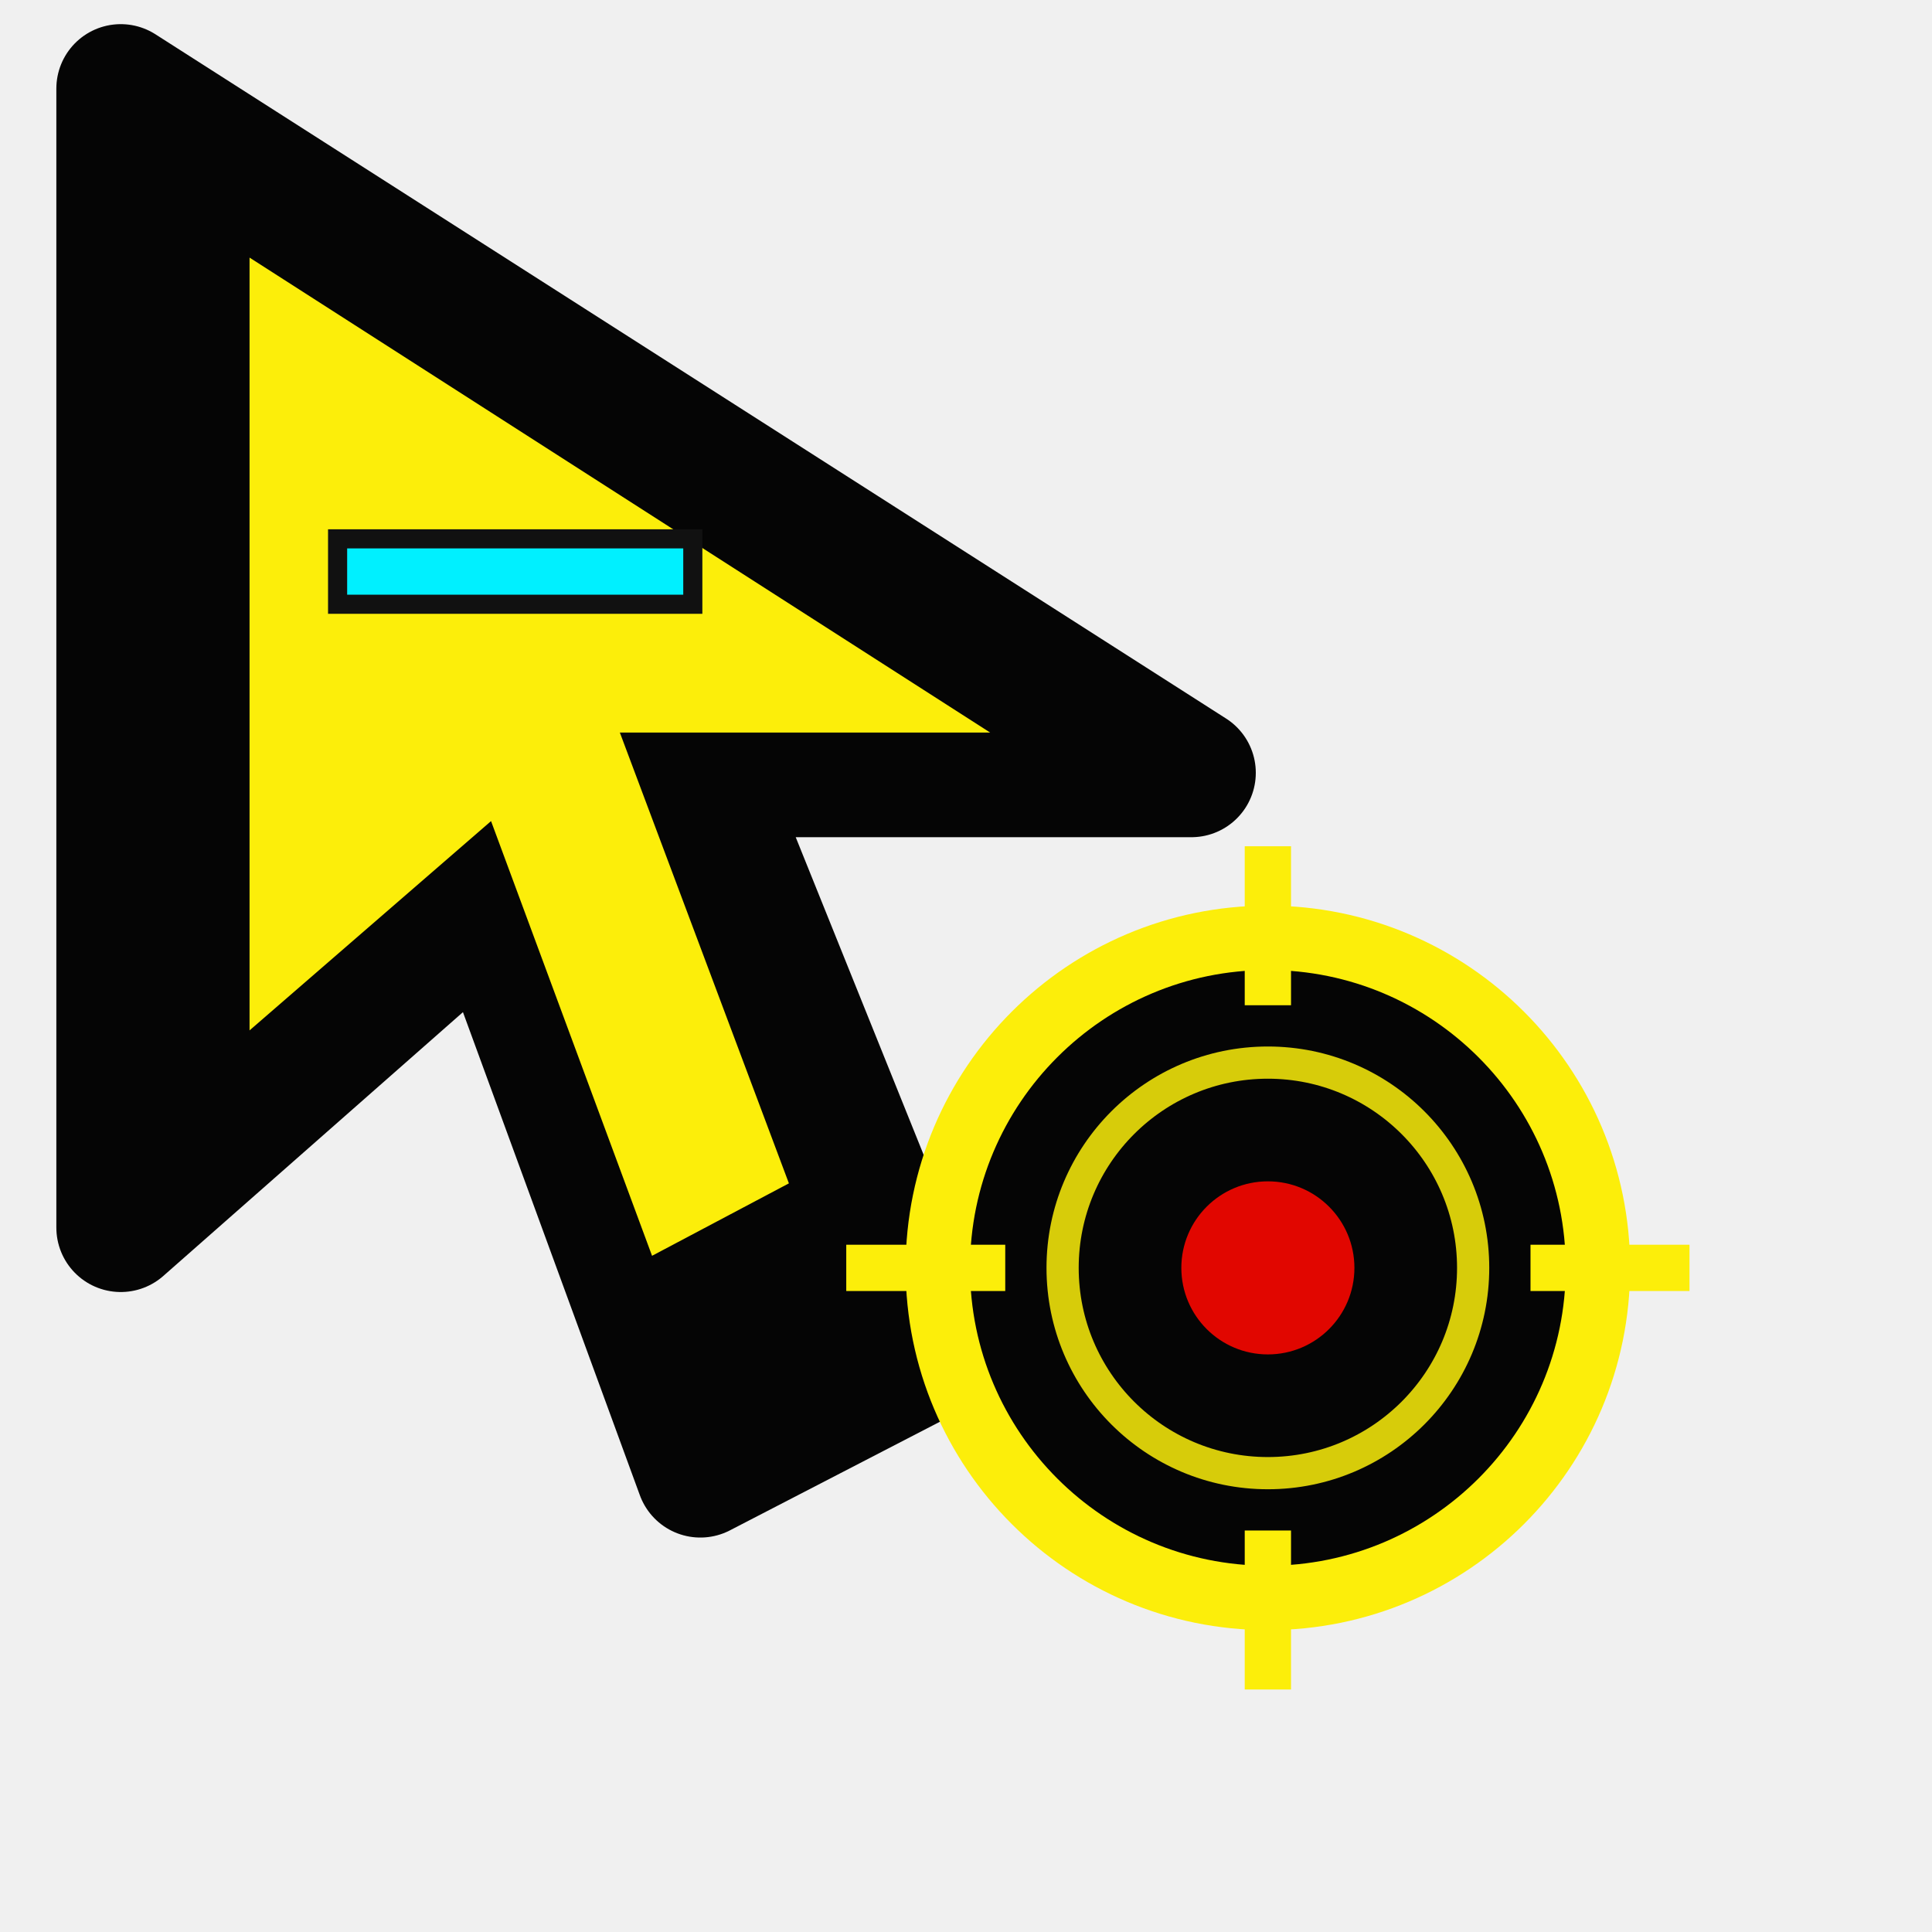
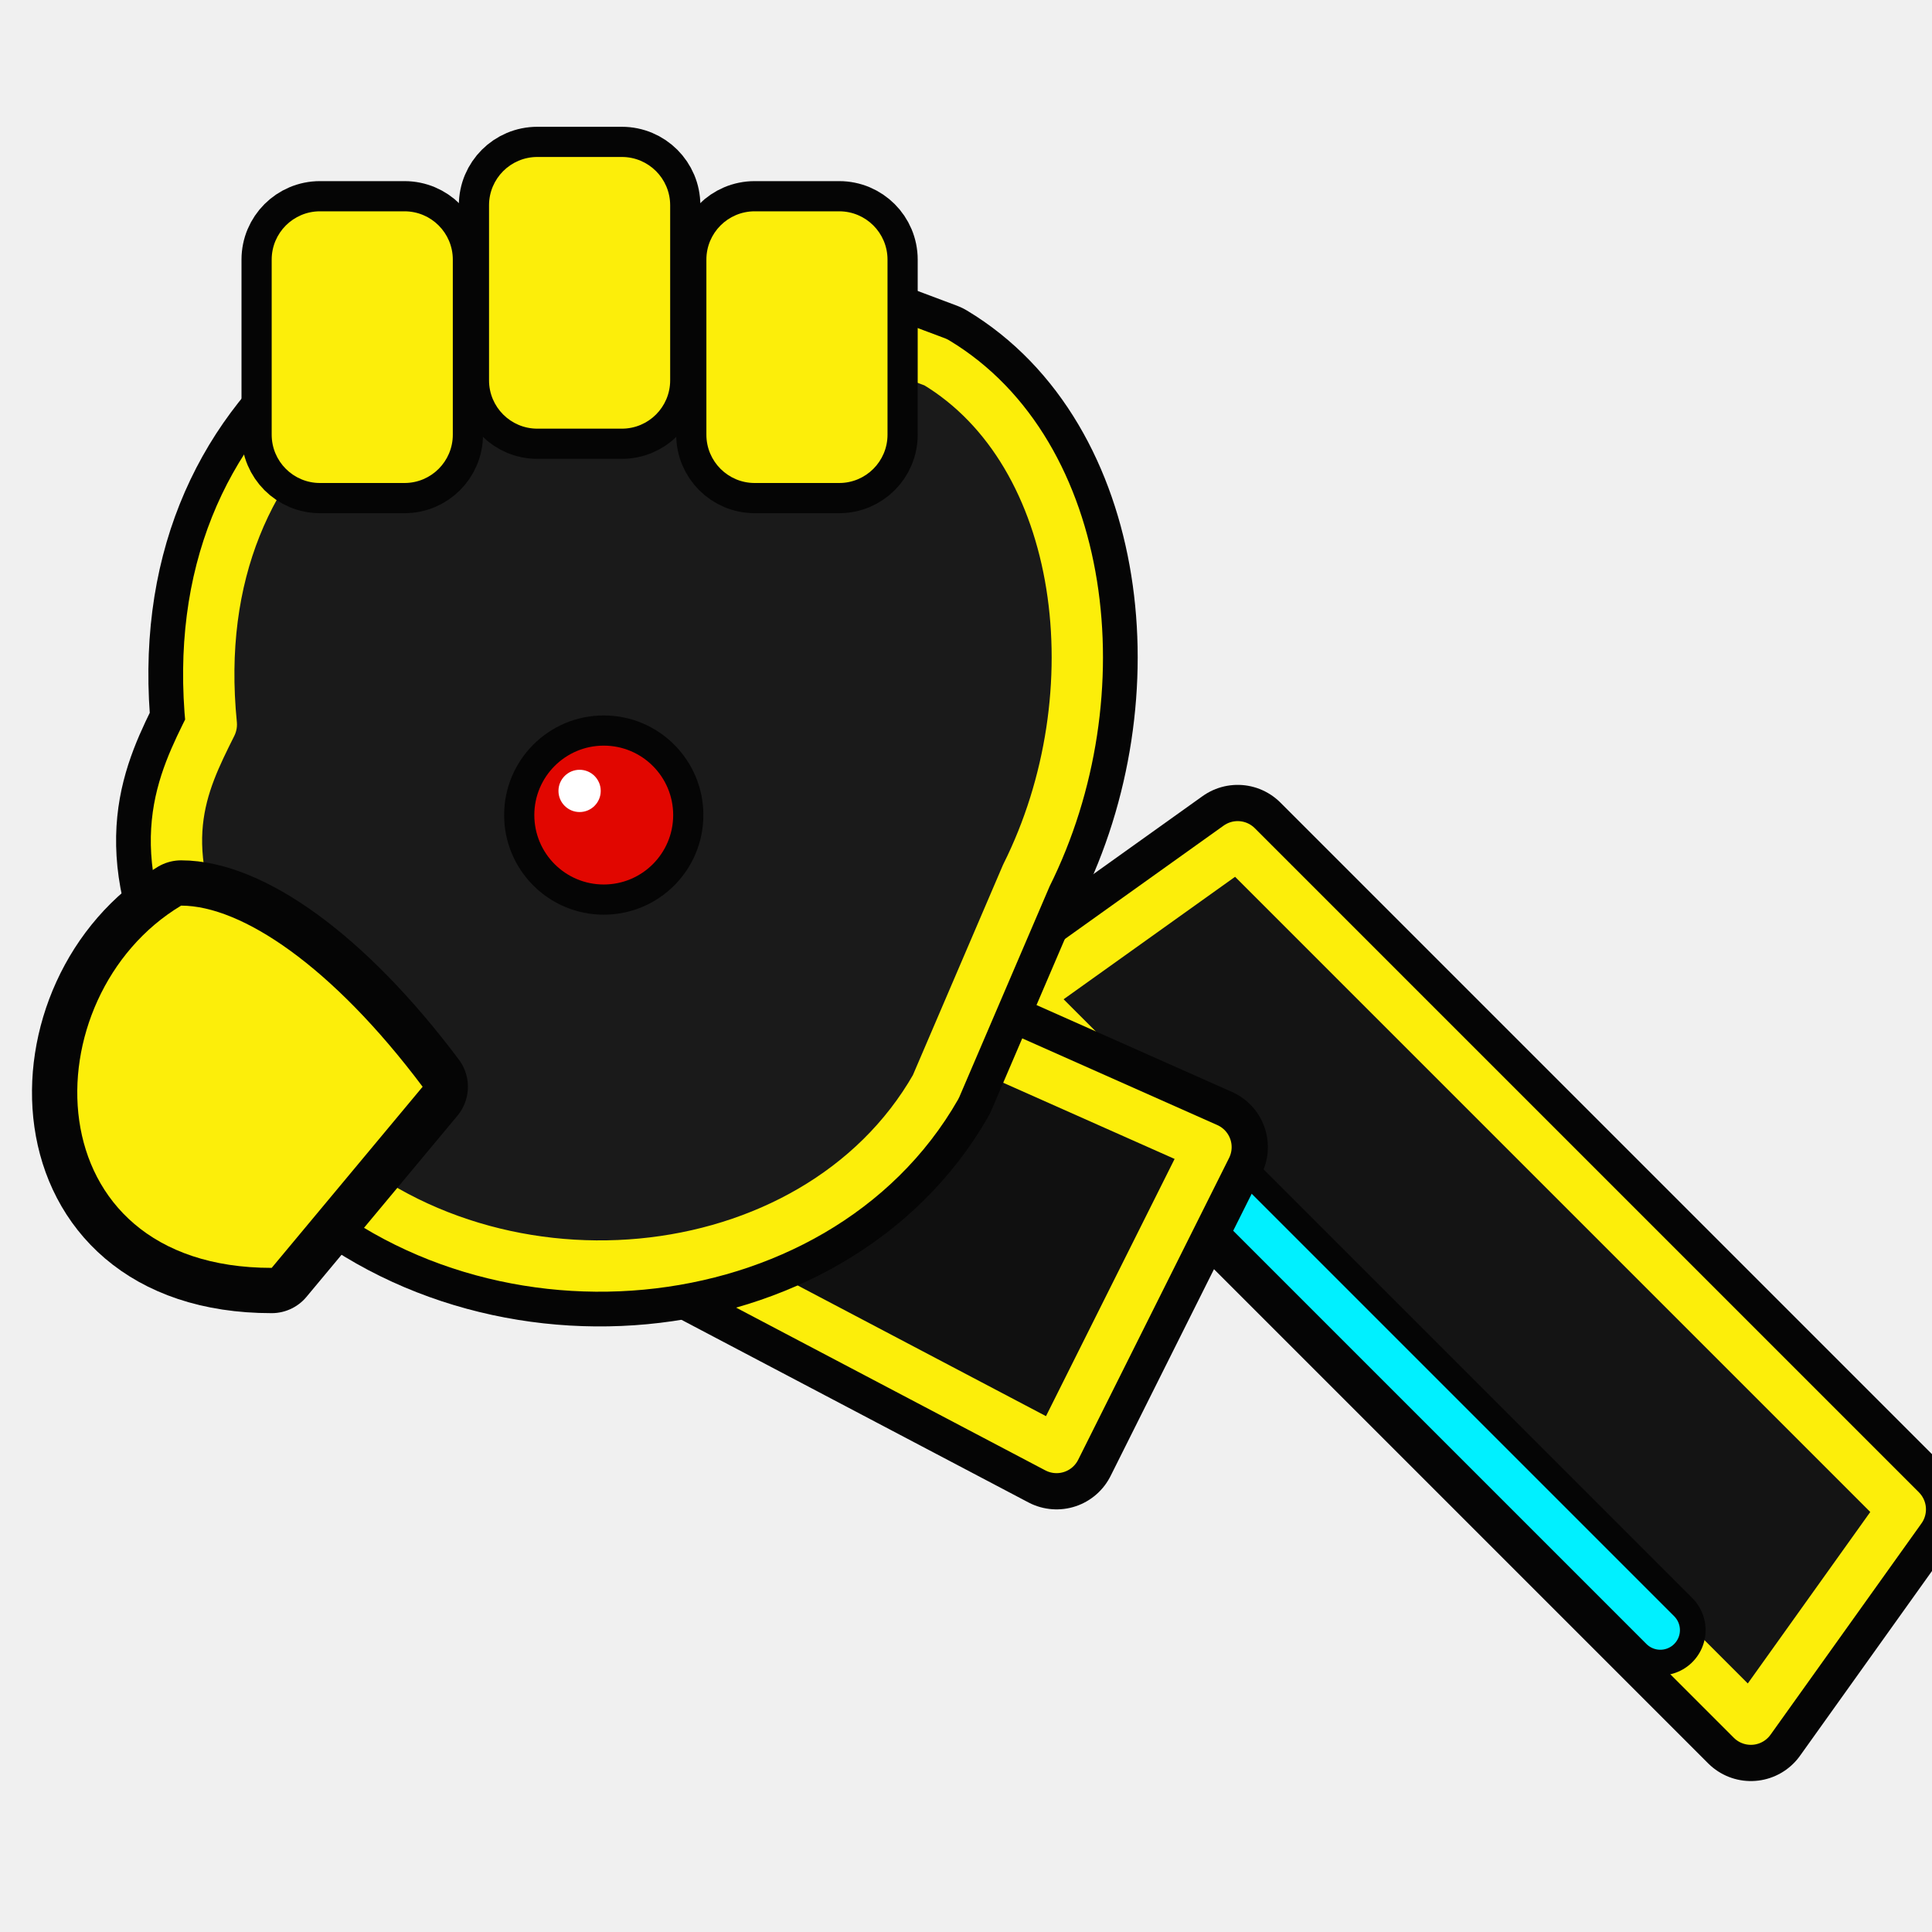
- <svg xmlns="http://www.w3.org/2000/svg" width="48" height="48" viewBox="0 0 48 48">
-   <path d="M3 2.2 L3 30.5 L12.2 22.4 L17.4 36.6 L23.2 33.6 L17.4 19.2 L29.6 19.2 Z" fill="#050505" stroke="#050505" stroke-width="3.2" stroke-linejoin="round" />
-   <path d="M6.2 6.4 L6.2 25.6 L12.2 20.4 L16.2 31.2 L19.6 29.4 L15.4 18.2 L24.6 18.2 Z" fill="#FCEE0A" />
-   <path d="M9.2 14.2 H16.4" stroke="#111" stroke-width="2.1" stroke-linecap="square" />
-   <path d="M9.2 14.2 H16.4" stroke="#00F0FF" stroke-width="1.15" stroke-linecap="square" />
-   <circle cx="31.5" cy="31.5" r="8.2" fill="#050505" stroke="#FCEE0A" stroke-width="1.6" />
-   <circle cx="31.5" cy="31.5" r="5.1" fill="none" stroke="#FCEE0A" stroke-width="0.8" opacity="0.85" />
-   <circle cx="31.5" cy="31.5" r="2.15" fill="#E10600" />
-   <path d="M31.5 21.6 V24.4 M31.5 38.6 V41.4 M21.6 31.5 H24.4 M38.6 31.5 H41.4" stroke="#FCEE0A" stroke-width="1.15" stroke-linecap="square" />
+ <svg xmlns="http://www.w3.org/2000/svg" width="64" height="64" viewBox="0 0 64 64">
+   <g stroke-linejoin="round" stroke-linecap="round">
+     <path d="M34 33 L58 57 L63 50 L41 28 Z" fill="#050505" stroke="#050505" stroke-width="4" />
+     <path d="M34 33 L58 57 L63 50 L41 28 Z" fill="#141414" stroke="#FCEE0A" stroke-width="1.6" />
+     <path d="M40 39 L55 54" stroke="#050505" stroke-width="3" />
+     <path d="M40 39 L55 54" stroke="#00F0FF" stroke-width="1.3" />
+     <path d="M22 30 L40 38 L35 48 L16 38 Z" fill="#050505" stroke="#050505" stroke-width="4" />
+     <path d="M22 30 L40 38 L35 48 L16 38 Z" fill="#101010" stroke="#FCEE0A" stroke-width="1.6" />
+     <path d="M7 24 C6 14 14 9 23 9 L31 12 C36 15 37 23 34 29 L31 36 C27 43 16 44 10 38 L7 32 C5 28 6 26 7 24 Z" fill="#050505" stroke="#050505" stroke-width="4" />
+     <path d="M7 24 C6 14 14 9 23 9 L31 12 C36 15 37 23 34 29 L31 36 C27 43 16 44 10 38 L7 32 C5 28 6 26 7 24 Z" fill="#1a1a1a" stroke="#FCEE0A" stroke-width="1.7" />
+     <rect x="9" y="7" width="6" height="9" rx="1.6" fill="#050505" stroke="#050505" stroke-width="2" />
+     <rect x="16.2" y="5.2" width="6" height="9" rx="1.6" fill="#050505" stroke="#050505" stroke-width="2" />
+     <rect x="23.4" y="7" width="6" height="9" rx="1.6" fill="#050505" stroke="#050505" stroke-width="2" />
+     <rect x="9" y="7" width="6" height="9" rx="1.6" fill="#FCEE0A" />
+     <rect x="16.2" y="5.2" width="6" height="9" rx="1.6" fill="#FCEE0A" />
+     <rect x="23.4" y="7" width="6" height="9" rx="1.6" fill="#FCEE0A" />
+     <path d="M6 30 C1 33 1 42 9 42 L14 36 C11 32 8 30 6 30 Z" fill="#050505" stroke="#050505" stroke-width="3" />
+     <path d="M6 30 C1 33 1 42 9 42 L14 36 C11 32 8 30 6 30 Z" fill="#FCEE0A" />
+     <circle cx="20" cy="27" r="3.3" fill="#050505" />
+     <circle cx="20" cy="27" r="2.3" fill="#E10600" />
+     <circle cx="19.2" cy="26.2" r="0.7" fill="#fff" />
+   </g>
</svg>
